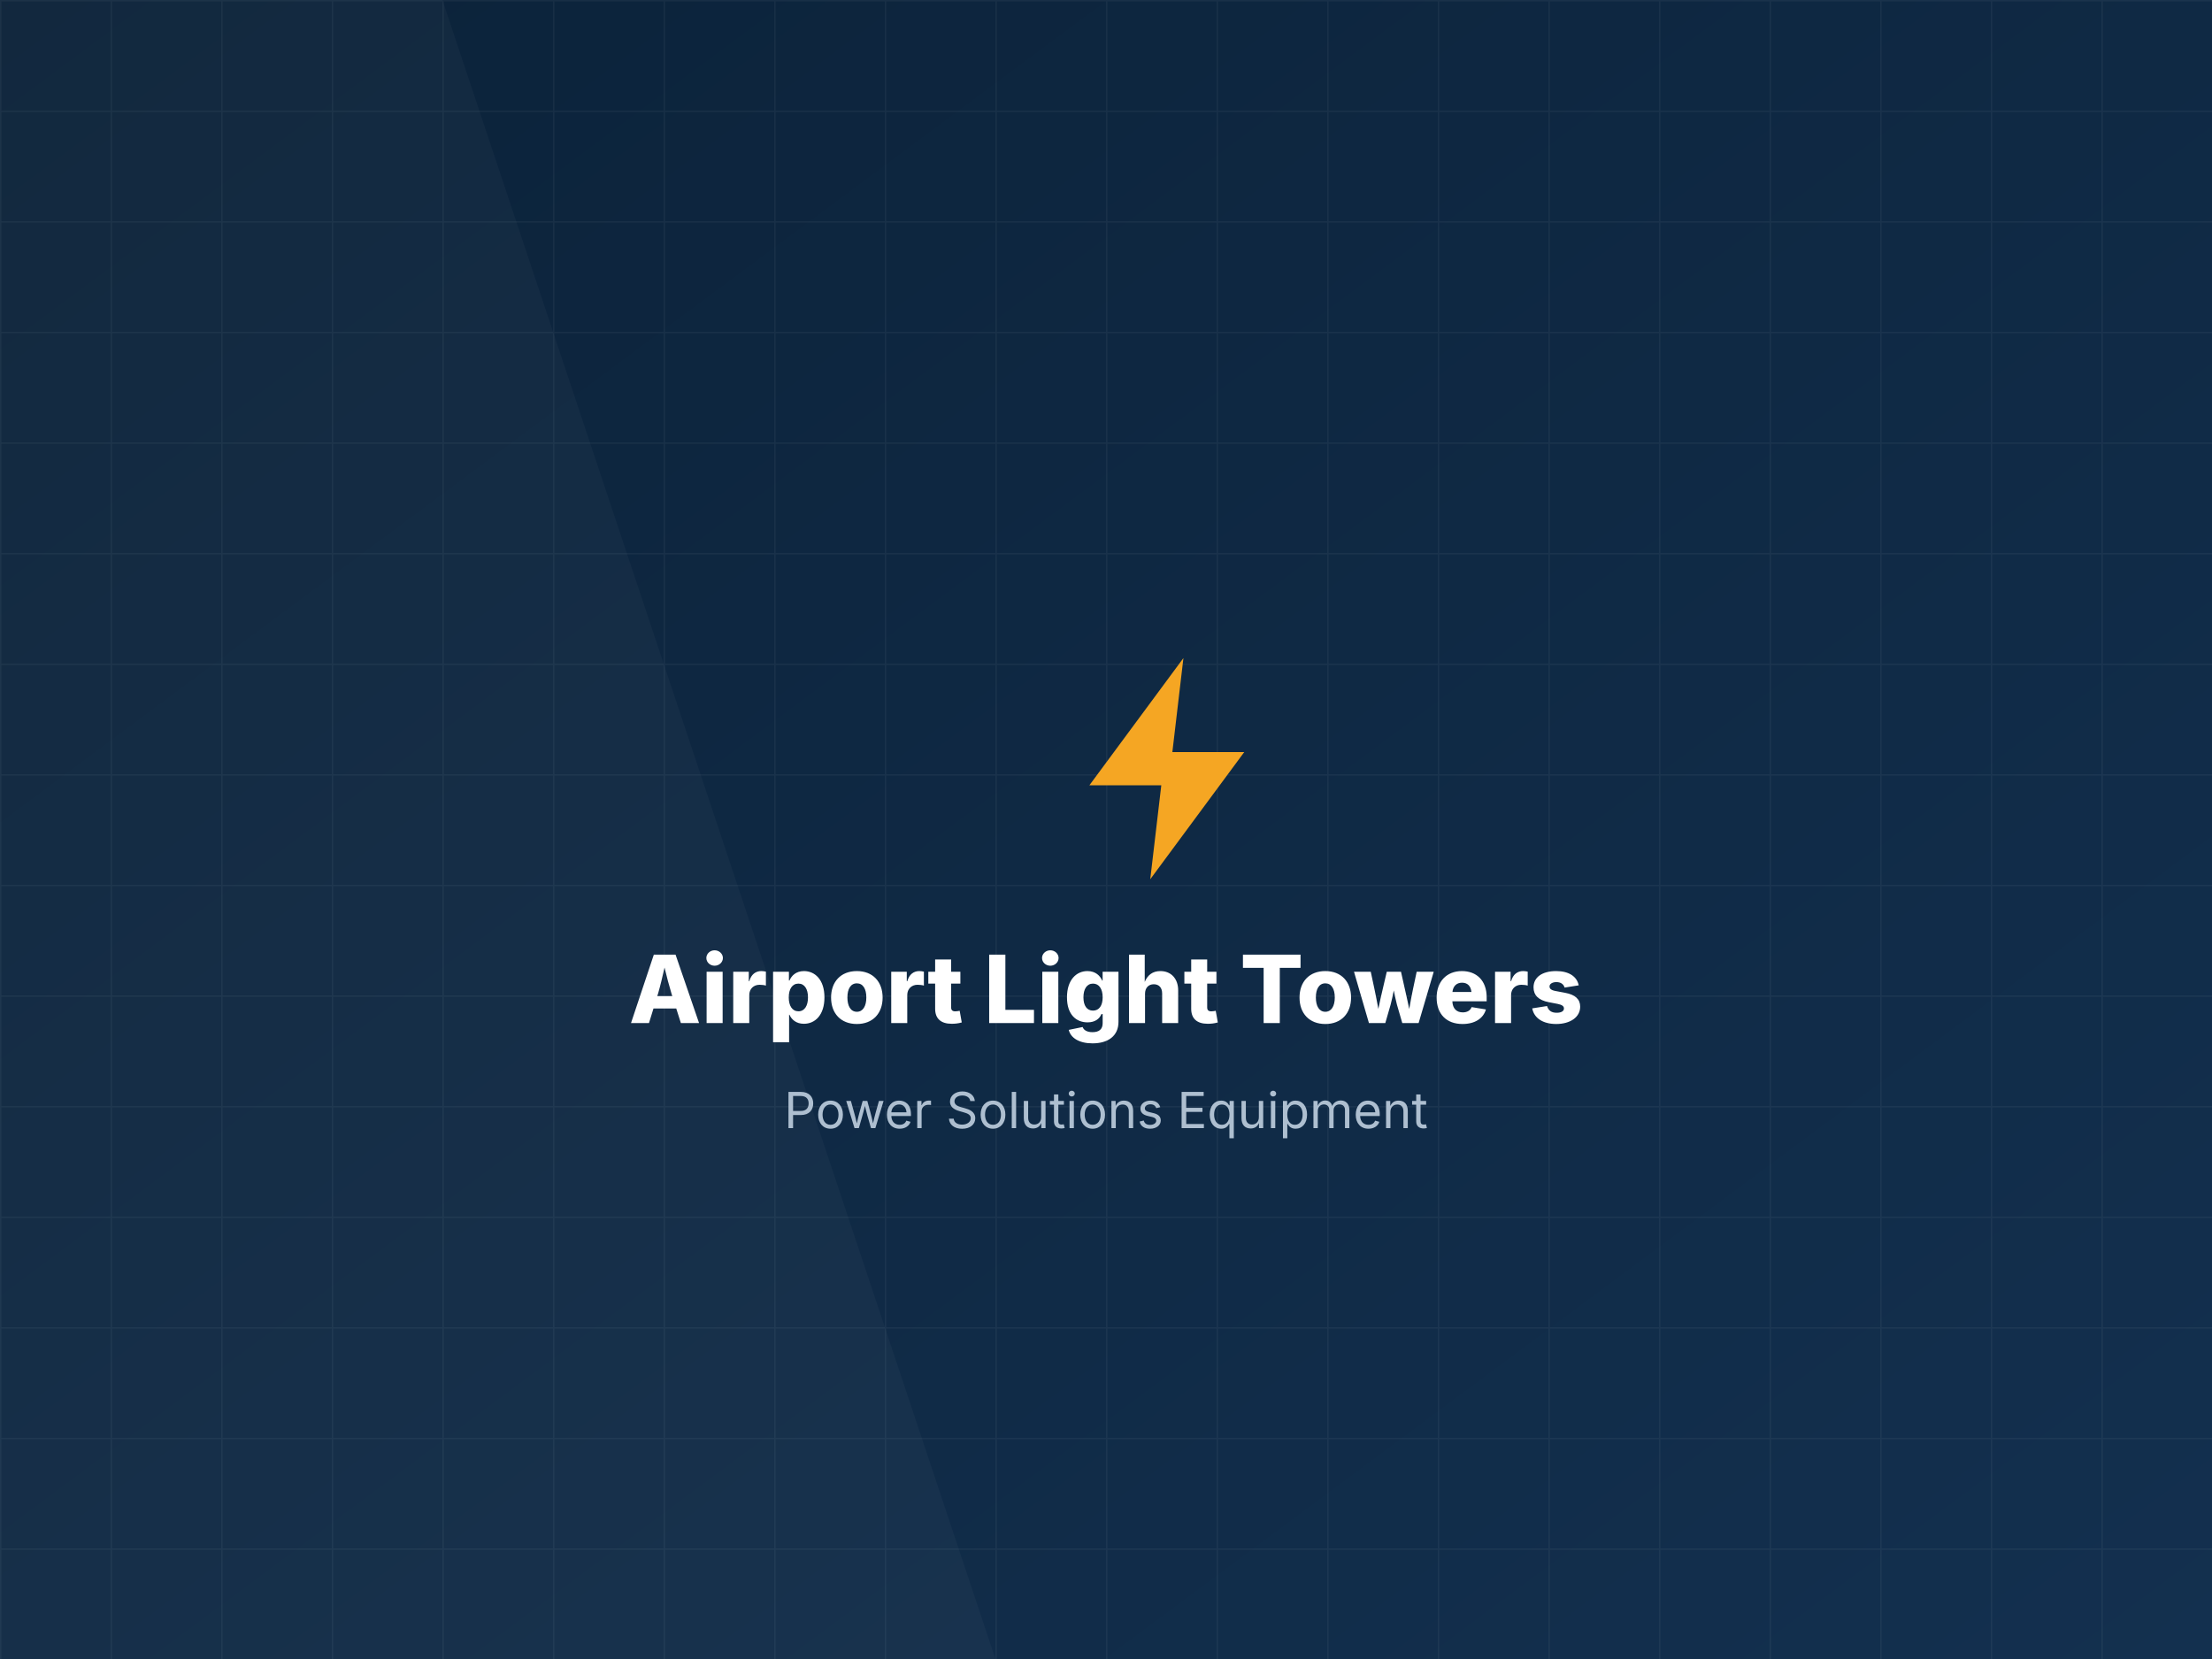
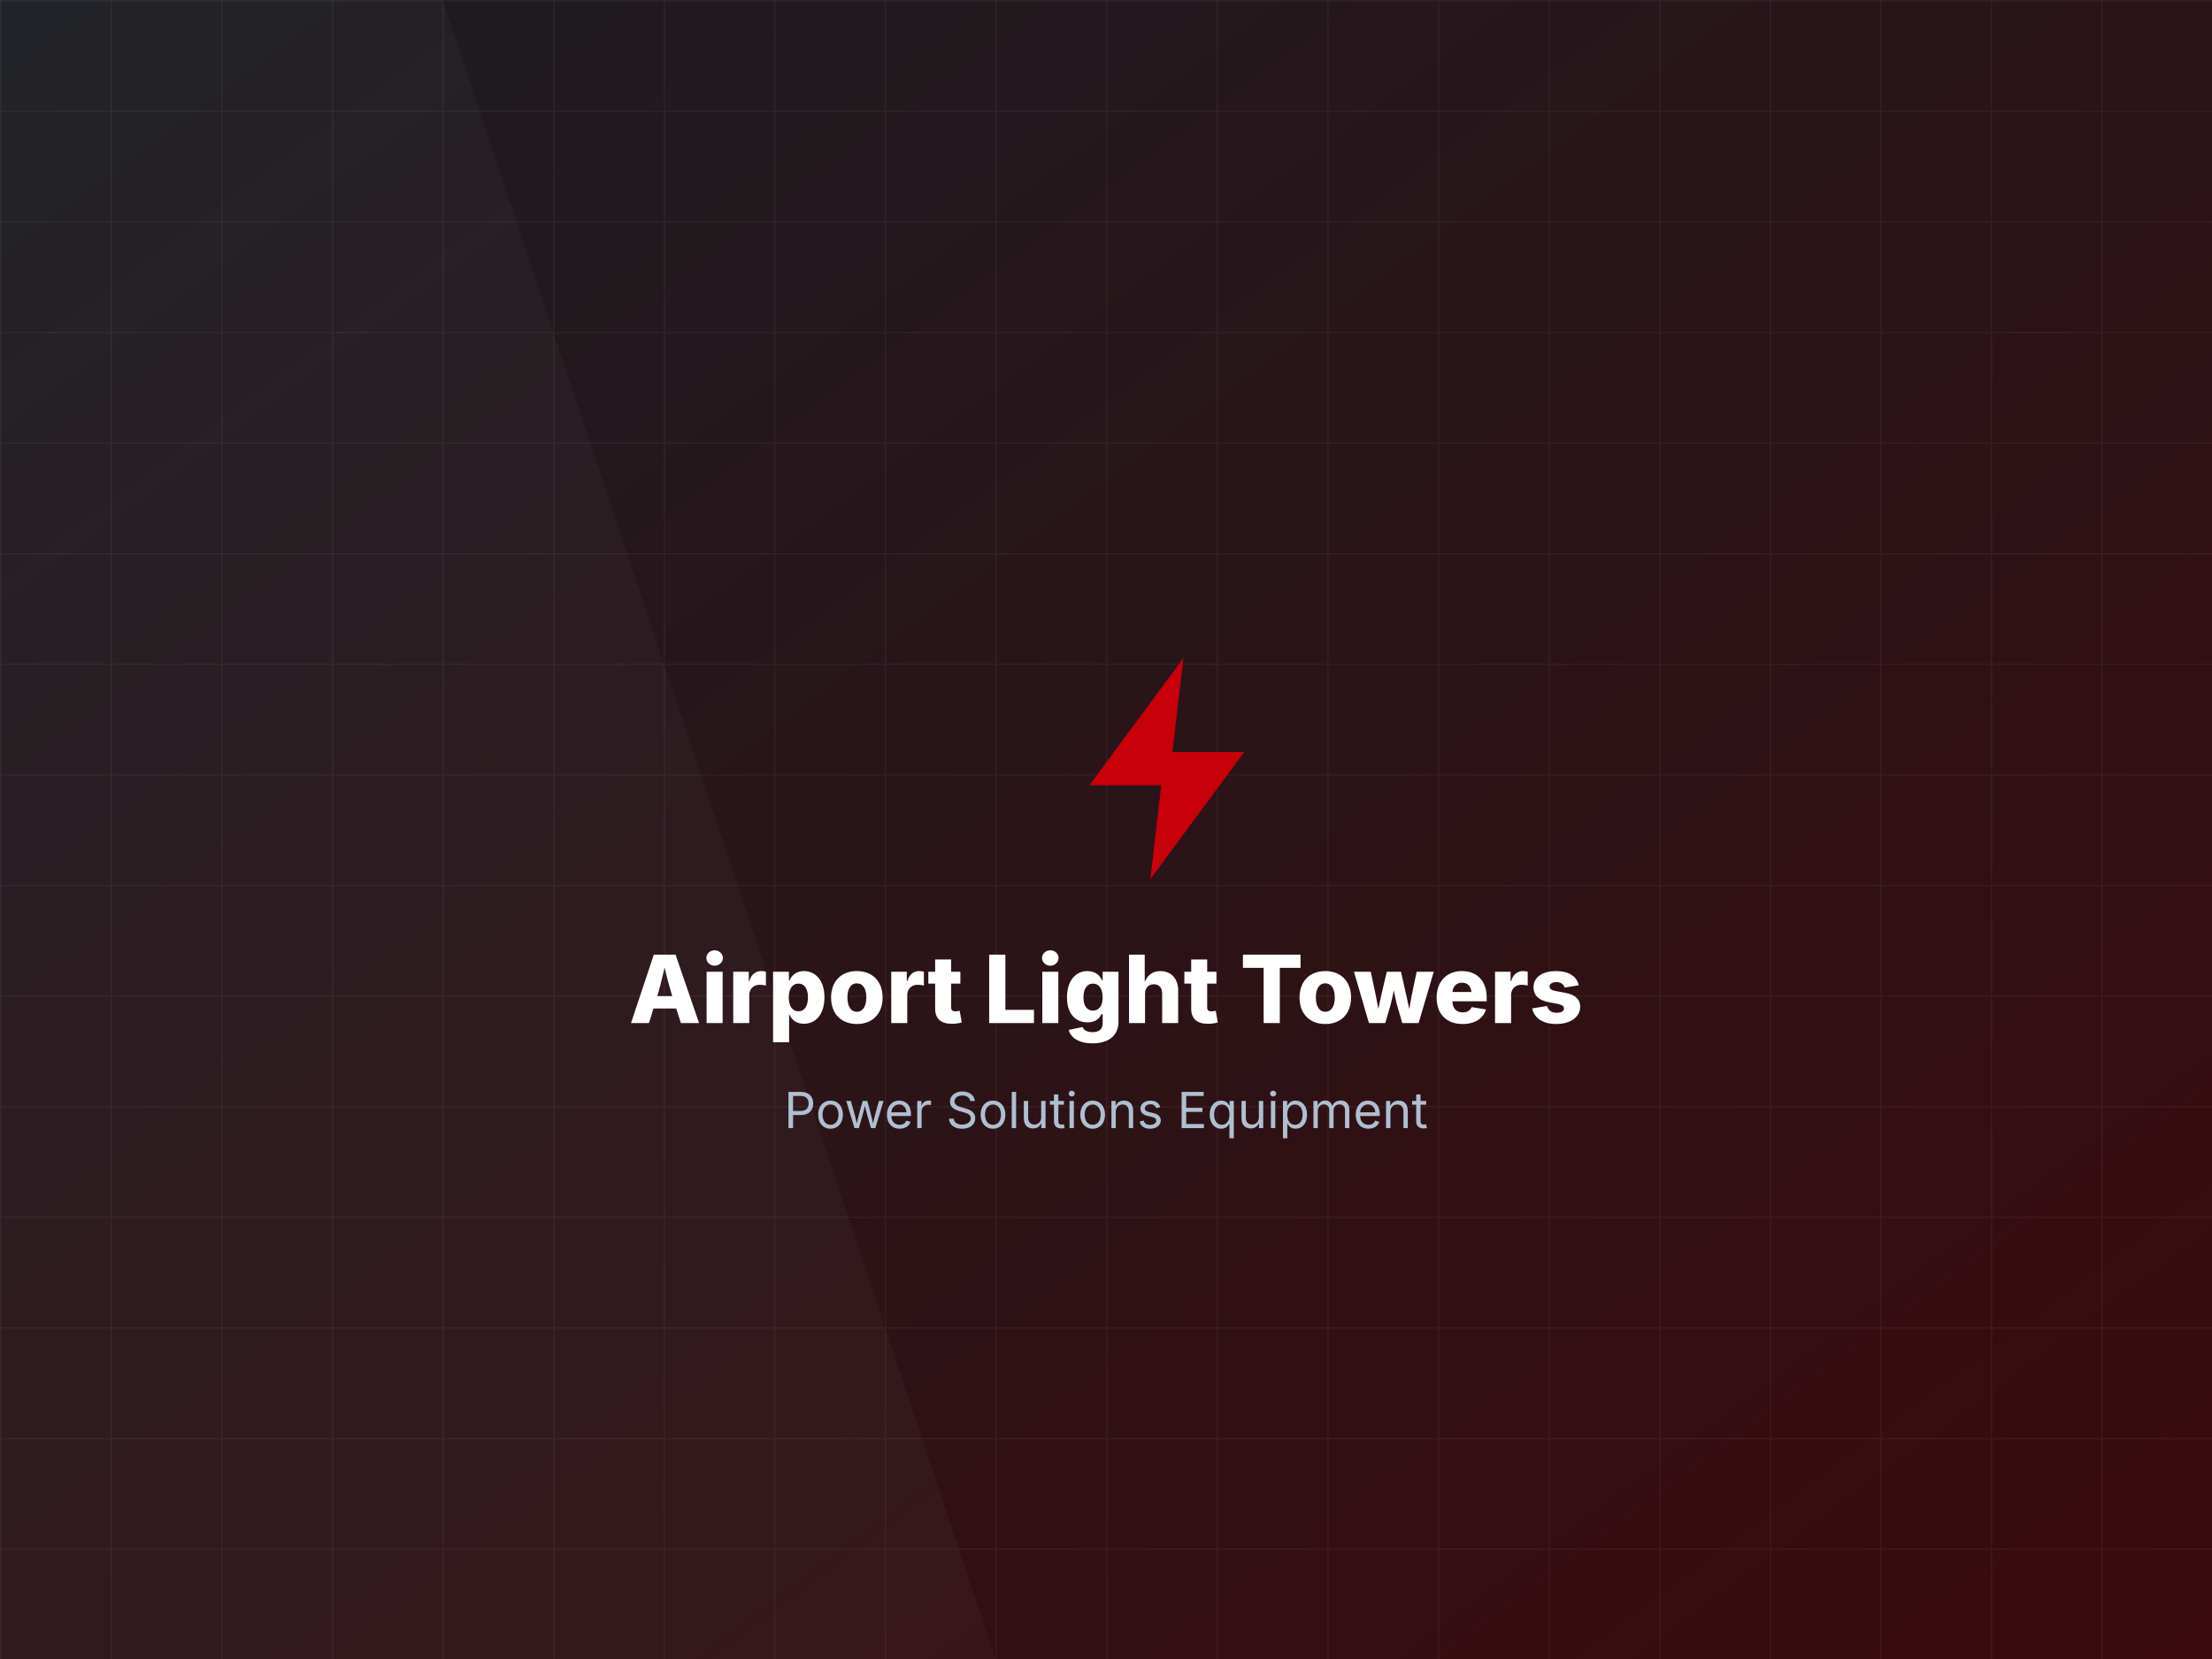
<svg xmlns="http://www.w3.org/2000/svg" width="800" height="600" viewBox="0 0 800 600" role="img" aria-label="Airport Light Towers">
  <defs>
    <linearGradient id="gpr1" x1="0" y1="0" x2="1" y2="1">
-       <stop offset="0" stop-color="#0b2239" />
-       <stop offset="1" stop-color="#13304f" />
+       <stop offset="0" stop-color="#1b1d22" />
+       <stop offset="1" stop-color="#3a0a0e" />
    </linearGradient>
    <pattern id="ppr1" width="40" height="40" patternUnits="userSpaceOnUse">
      <path d="M40 0H0V40" fill="none" stroke="#ffffff" stroke-opacity="0.05" stroke-width="1" />
    </pattern>
  </defs>
  <rect width="800" height="600" fill="url(#gpr1)" />
  <rect width="800" height="600" fill="url(#ppr1)" />
  <polygon points="0,600 360,600 160,0 0,0" fill="#ffffff" fill-opacity="0.03" />
  <g transform="translate(376, 230) scale(4)">
-     <path d="M13 2L4.5 13.5H11l-1 8.5 8.5-11.5H12l1-8.5z" fill="#f5a623" />
+     <path d="M13 2L4.5 13.5H11l-1 8.5 8.5-11.5H12l1-8.5z" fill="#c8000a" />
  </g>
  <text x="400" y="370" fill="#ffffff" font-family="Inter, Arial, sans-serif" font-size="34" font-weight="800" text-anchor="middle">Airport Light Towers</text>
  <text x="400" y="408" fill="#aebfd0" font-family="Inter, Arial, sans-serif" font-size="18" text-anchor="middle">Power Solutions Equipment</text>
</svg>
